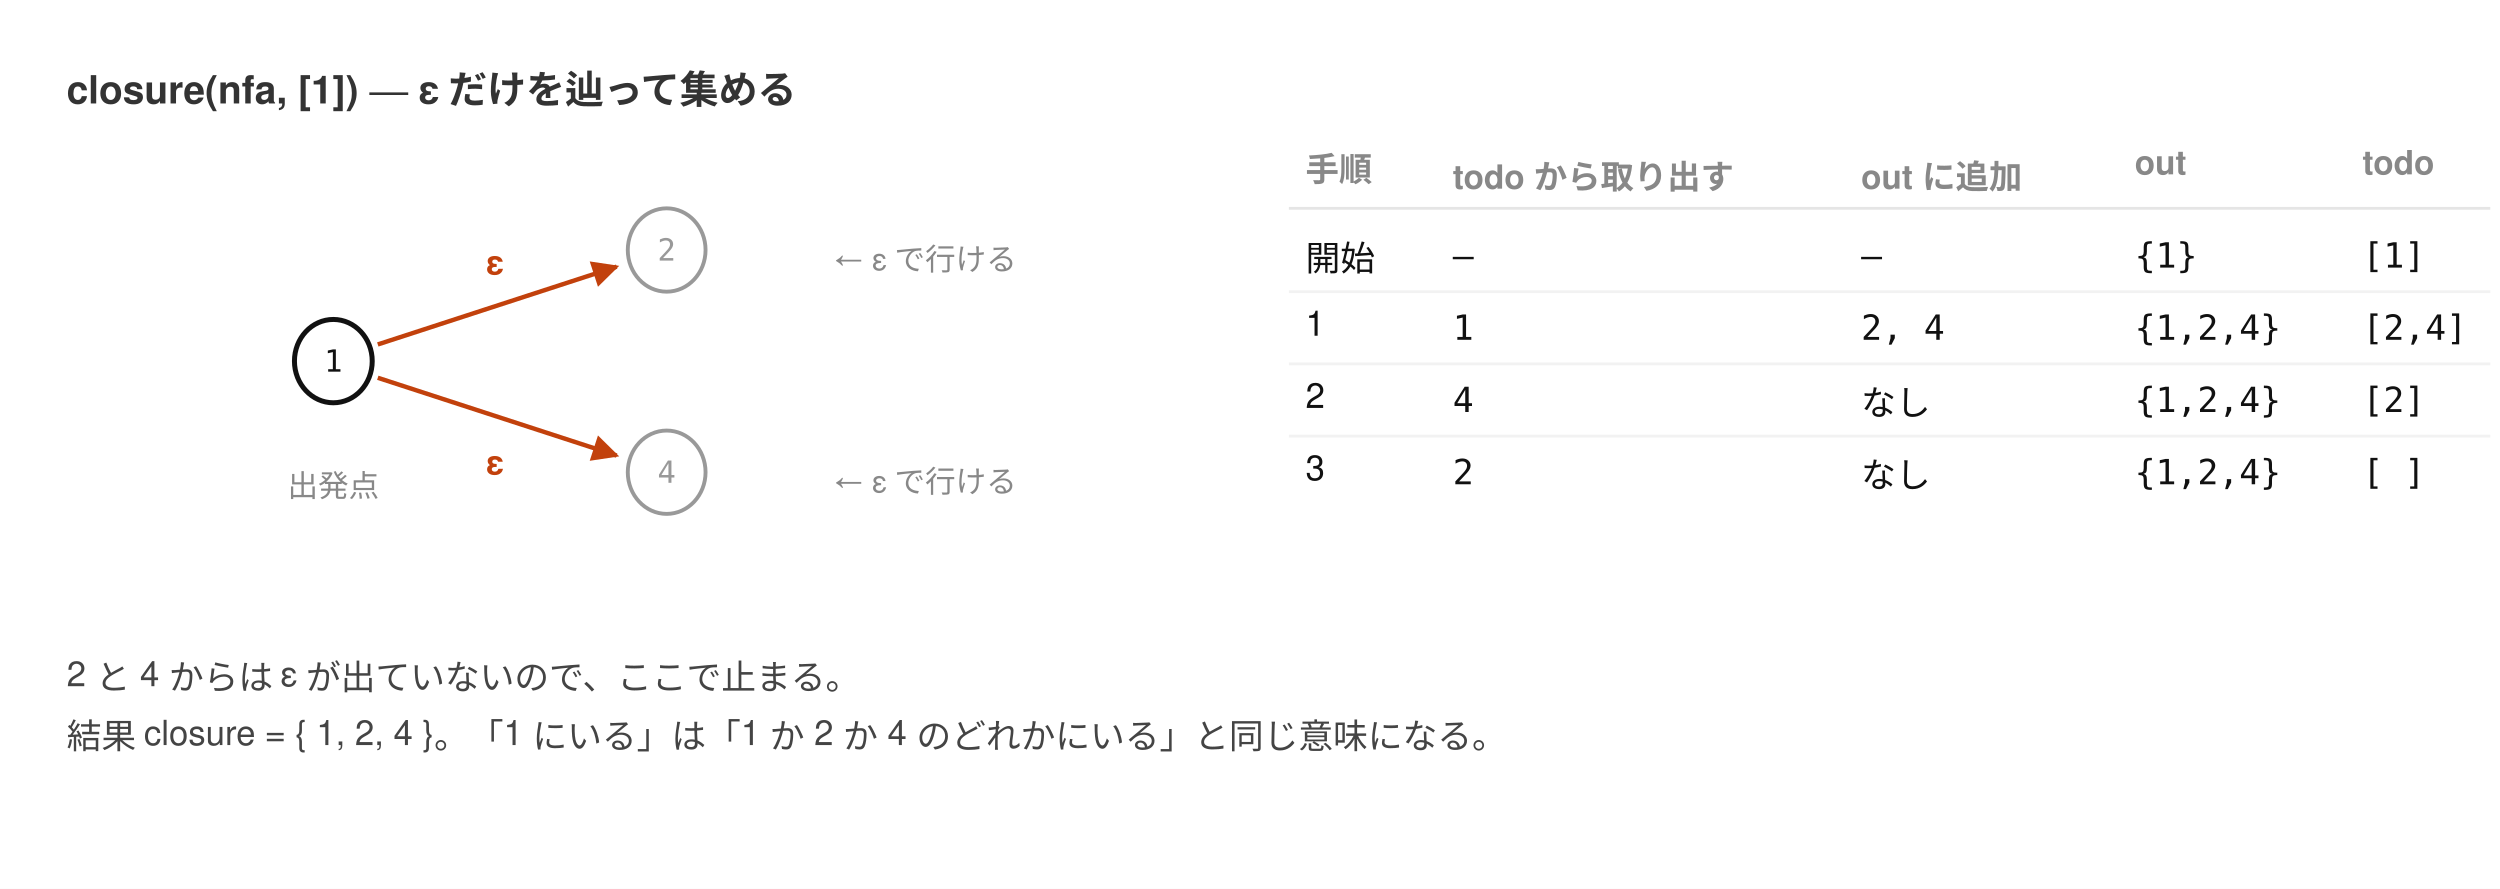
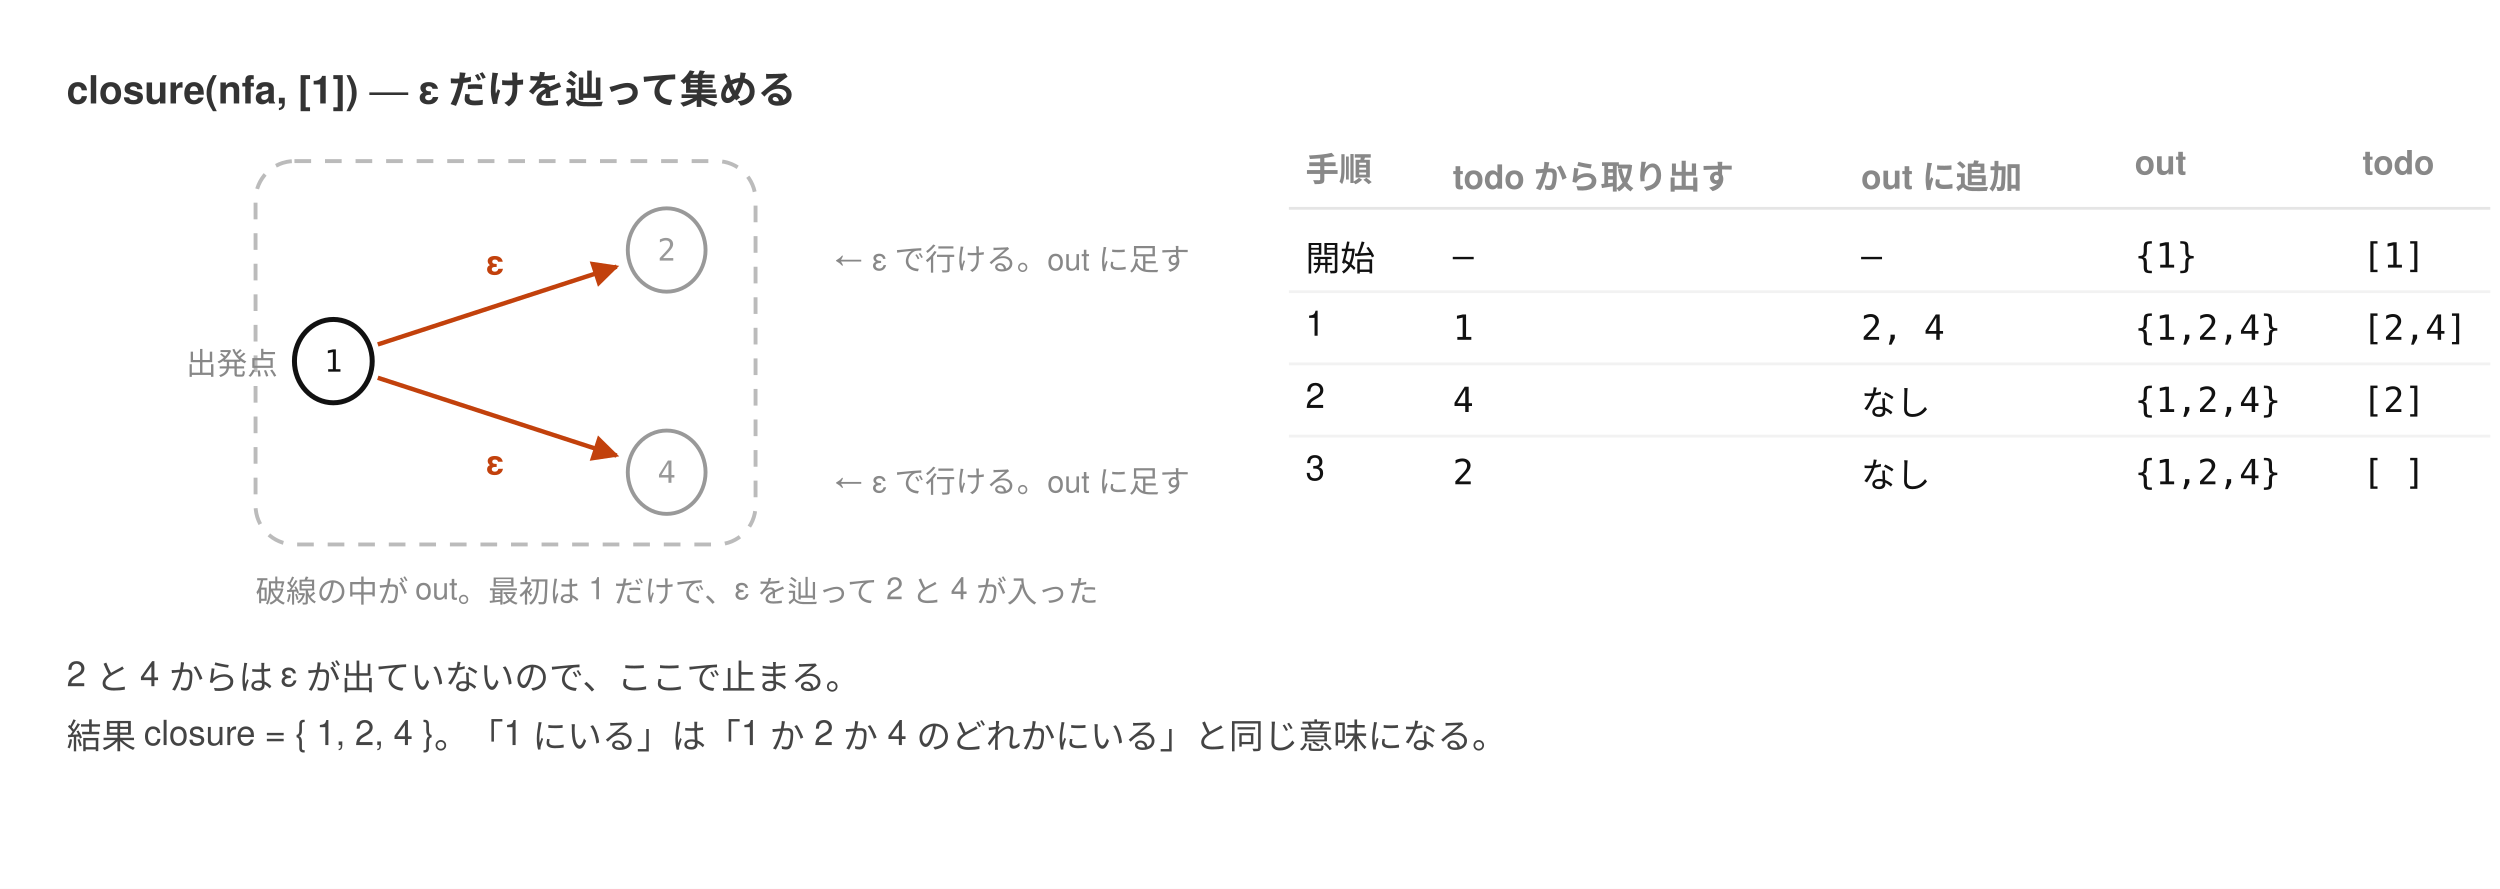
<svg xmlns="http://www.w3.org/2000/svg" viewBox="0 0 900 320" width="900" height="320" font-family="-apple-system, 'Helvetica Neue', Helvetica, Arial, sans-serif">
  <defs>
    <marker id="d" viewBox="0 0 10 10" refX="9" refY="5" markerWidth="6" markerHeight="6" orient="auto-start-reverse">
      <path d="M0,0 L10,5 L0,10 z" fill="#444" />
    </marker>
    <marker id="o" viewBox="0 0 10 10" refX="9" refY="5" markerWidth="6" markerHeight="6" orient="auto-start-reverse">
      <path d="M0,0 L10,5 L0,10 z" fill="#c2410c" />
    </marker>
  </defs>
  <rect width="900" height="320" fill="#ffffff" />
  <text x="24" y="28" font-size="14" fill="#333" text-anchor="start" dominant-baseline="central" font-family="-apple-system, 'Helvetica Neue', Helvetica, Arial, sans-serif" font-weight="600">closure(nfa, [1]) ─ ε だけを辿って集める</text>
+   <rect x="92" y="58" width="180" height="138" rx="14" fill="#ffffff" stroke="#bbbbbb" stroke-width="1.4" stroke-dasharray="6 5" />
  <ellipse cx="120" cy="130" rx="14" ry="15" fill="#ffffff" stroke="#111" stroke-width="1.8" />
  <text x="120" y="130" font-size="11" fill="#111" text-anchor="middle" dominant-baseline="central" font-family="ui-monospace, SFMono-Regular, Menlo, Consolas, monospace" font-weight="normal">1</text>
  <ellipse cx="240" cy="90" rx="14" ry="15" fill="#ffffff" stroke="#999" stroke-width="1.4" />
  <text x="240" y="90" font-size="11" fill="#999" text-anchor="middle" dominant-baseline="central" font-family="ui-monospace, SFMono-Regular, Menlo, Consolas, monospace" font-weight="normal">2</text>
  <ellipse cx="240" cy="170" rx="14" ry="15" fill="#ffffff" stroke="#999" stroke-width="1.4" />
  <text x="240" y="170" font-size="11" fill="#999" text-anchor="middle" dominant-baseline="central" font-family="ui-monospace, SFMono-Regular, Menlo, Consolas, monospace" font-weight="normal">4</text>
  <path d="M136,124 L222,96" fill="none" stroke="#c2410c" stroke-width="1.6" marker-end="url(#o)" />
  <path d="M136,136 L222,164" fill="none" stroke="#c2410c" stroke-width="1.6" marker-end="url(#o)" />
  <text x="178" y="96" font-size="12" fill="#c2410c" text-anchor="middle" dominant-baseline="central" font-family="-apple-system, 'Helvetica Neue', Helvetica, Arial, sans-serif" font-weight="600">ε</text>
  <text x="178" y="168" font-size="12" fill="#c2410c" text-anchor="middle" dominant-baseline="central" font-family="-apple-system, 'Helvetica Neue', Helvetica, Arial, sans-serif" font-weight="600">ε</text>
-   <text x="120" y="174" font-size="11" fill="#888" text-anchor="middle" dominant-baseline="central" font-family="-apple-system, 'Helvetica Neue', Helvetica, Arial, sans-serif" font-weight="normal">出発点</text>
-   <text x="300" y="90" font-size="11" fill="#888" text-anchor="start" dominant-baseline="central" font-family="-apple-system, 'Helvetica Neue', Helvetica, Arial, sans-serif" font-weight="normal">← ε で行ける</text>
-   <text x="300" y="170" font-size="11" fill="#888" text-anchor="start" dominant-baseline="central" font-family="-apple-system, 'Helvetica Neue', Helvetica, Arial, sans-serif" font-weight="normal">← ε で行ける</text>
+   <text x="100" y="130" font-size="11" fill="#888" text-anchor="end" dominant-baseline="central" font-family="-apple-system, 'Helvetica Neue', Helvetica, Arial, sans-serif" font-weight="normal">出発点</text>
+   <text x="300" y="90" font-size="11" fill="#888" text-anchor="start" dominant-baseline="central" font-family="-apple-system, 'Helvetica Neue', Helvetica, Arial, sans-serif" font-weight="normal">← ε で行ける。out に足す</text>
+   <text x="300" y="170" font-size="11" fill="#888" text-anchor="start" dominant-baseline="central" font-family="-apple-system, 'Helvetica Neue', Helvetica, Arial, sans-serif" font-weight="normal">← ε で行ける。out に足す</text>
+   <text x="92" y="212" font-size="11" fill="#888" text-anchor="start" dominant-baseline="central" font-family="-apple-system, 'Helvetica Neue', Helvetica, Arial, sans-serif" font-weight="normal">破線の中が out。最初は 1 だけで、ε を辿って 2 と 4 が入った</text>
  <text x="24" y="240" font-size="12.5" fill="#444" text-anchor="start" dominant-baseline="central" font-family="-apple-system, 'Helvetica Neue', Helvetica, Arial, sans-serif" font-weight="normal">2 と 4 からは ε が出ていないので、ここで止まる。</text>
  <text x="24" y="264" font-size="12.5" fill="#444" text-anchor="start" dominant-baseline="central" font-family="-apple-system, 'Helvetica Neue', Helvetica, Arial, sans-serif" font-weight="normal">結果 closure = { 1, 2, 4 }。「1 にいる」は「1 か 2 か 4 のどれかにいる」と同じ意味になる。</text>
  <text x="470" y="60" font-size="12" fill="#888" text-anchor="start" dominant-baseline="central" font-family="-apple-system, 'Helvetica Neue', Helvetica, Arial, sans-serif" font-weight="600">手順</text>
  <text x="523.0" y="60" font-size="12" fill="#888" text-anchor="start" dominant-baseline="central" font-family="-apple-system, 'Helvetica Neue', Helvetica, Arial, sans-serif" font-weight="600">todo から取り出す</text>
  <text x="670.0" y="60" font-size="12" fill="#888" text-anchor="start" dominant-baseline="central" font-family="-apple-system, 'Helvetica Neue', Helvetica, Arial, sans-serif" font-weight="600">out に追加</text>
  <text x="768.5" y="60" font-size="12" fill="#888" text-anchor="start" dominant-baseline="central" font-family="-apple-system, 'Helvetica Neue', Helvetica, Arial, sans-serif" font-weight="600">out</text>
  <text x="850.5" y="60" font-size="12" fill="#888" text-anchor="start" dominant-baseline="central" font-family="-apple-system, 'Helvetica Neue', Helvetica, Arial, sans-serif" font-weight="600">todo</text>
  <line x1="464" y1="75" x2="896.5" y2="75" stroke="#e5e5e5" stroke-width="1" />
  <text x="470" y="92.0" font-size="12.5" fill="#111" text-anchor="start" dominant-baseline="central" font-family="-apple-system, 'Helvetica Neue', Helvetica, Arial, sans-serif" font-weight="normal">開始</text>
  <text x="523.0" y="92.0" font-size="12.5" fill="#111" text-anchor="start" dominant-baseline="central" font-family="ui-monospace, SFMono-Regular, Menlo, Consolas, monospace" font-weight="normal">—</text>
  <text x="670.0" y="92.0" font-size="12.5" fill="#111" text-anchor="start" dominant-baseline="central" font-family="ui-monospace, SFMono-Regular, Menlo, Consolas, monospace" font-weight="normal">—</text>
  <text x="768.5" y="92.0" font-size="12.5" fill="#111" text-anchor="start" dominant-baseline="central" font-family="ui-monospace, SFMono-Regular, Menlo, Consolas, monospace" font-weight="normal">{1}</text>
  <text x="850.5" y="92.0" font-size="12.5" fill="#111" text-anchor="start" dominant-baseline="central" font-family="ui-monospace, SFMono-Regular, Menlo, Consolas, monospace" font-weight="normal">[1]</text>
  <line x1="464" y1="105.0" x2="896.5" y2="105.0" stroke="#f2f2f2" stroke-width="1" />
  <text x="470" y="118.0" font-size="12.5" fill="#111" text-anchor="start" dominant-baseline="central" font-family="-apple-system, 'Helvetica Neue', Helvetica, Arial, sans-serif" font-weight="normal">1</text>
  <text x="523.0" y="118.0" font-size="12.5" fill="#111" text-anchor="start" dominant-baseline="central" font-family="ui-monospace, SFMono-Regular, Menlo, Consolas, monospace" font-weight="normal">1</text>
  <text x="670.0" y="118.0" font-size="12.5" fill="#111" text-anchor="start" dominant-baseline="central" font-family="ui-monospace, SFMono-Regular, Menlo, Consolas, monospace" font-weight="normal">2, 4</text>
  <text x="768.5" y="118.0" font-size="12.5" fill="#111" text-anchor="start" dominant-baseline="central" font-family="ui-monospace, SFMono-Regular, Menlo, Consolas, monospace" font-weight="normal">{1,2,4}</text>
  <text x="850.5" y="118.0" font-size="12.5" fill="#111" text-anchor="start" dominant-baseline="central" font-family="ui-monospace, SFMono-Regular, Menlo, Consolas, monospace" font-weight="normal">[2,4]</text>
  <line x1="464" y1="131.0" x2="896.5" y2="131.0" stroke="#f2f2f2" stroke-width="1" />
  <text x="470" y="144.0" font-size="12.5" fill="#111" text-anchor="start" dominant-baseline="central" font-family="-apple-system, 'Helvetica Neue', Helvetica, Arial, sans-serif" font-weight="normal">2</text>
  <text x="523.0" y="144.0" font-size="12.5" fill="#111" text-anchor="start" dominant-baseline="central" font-family="ui-monospace, SFMono-Regular, Menlo, Consolas, monospace" font-weight="normal">4</text>
  <text x="670.0" y="144.0" font-size="12.5" fill="#111" text-anchor="start" dominant-baseline="central" font-family="ui-monospace, SFMono-Regular, Menlo, Consolas, monospace" font-weight="normal">なし</text>
  <text x="768.5" y="144.0" font-size="12.5" fill="#111" text-anchor="start" dominant-baseline="central" font-family="ui-monospace, SFMono-Regular, Menlo, Consolas, monospace" font-weight="normal">{1,2,4}</text>
  <text x="850.5" y="144.0" font-size="12.5" fill="#111" text-anchor="start" dominant-baseline="central" font-family="ui-monospace, SFMono-Regular, Menlo, Consolas, monospace" font-weight="normal">[2]</text>
  <line x1="464" y1="157.0" x2="896.5" y2="157.0" stroke="#f2f2f2" stroke-width="1" />
  <text x="470" y="170.0" font-size="12.5" fill="#111" text-anchor="start" dominant-baseline="central" font-family="-apple-system, 'Helvetica Neue', Helvetica, Arial, sans-serif" font-weight="normal">3</text>
  <text x="523.0" y="170.0" font-size="12.5" fill="#111" text-anchor="start" dominant-baseline="central" font-family="ui-monospace, SFMono-Regular, Menlo, Consolas, monospace" font-weight="normal">2</text>
  <text x="670.0" y="170.0" font-size="12.5" fill="#111" text-anchor="start" dominant-baseline="central" font-family="ui-monospace, SFMono-Regular, Menlo, Consolas, monospace" font-weight="normal">なし</text>
  <text x="768.5" y="170.0" font-size="12.5" fill="#111" text-anchor="start" dominant-baseline="central" font-family="ui-monospace, SFMono-Regular, Menlo, Consolas, monospace" font-weight="normal">{1,2,4}</text>
  <text x="850.5" y="170.0" font-size="12.5" fill="#111" text-anchor="start" dominant-baseline="central" font-family="ui-monospace, SFMono-Regular, Menlo, Consolas, monospace" font-weight="normal">[ ]</text>
</svg>
